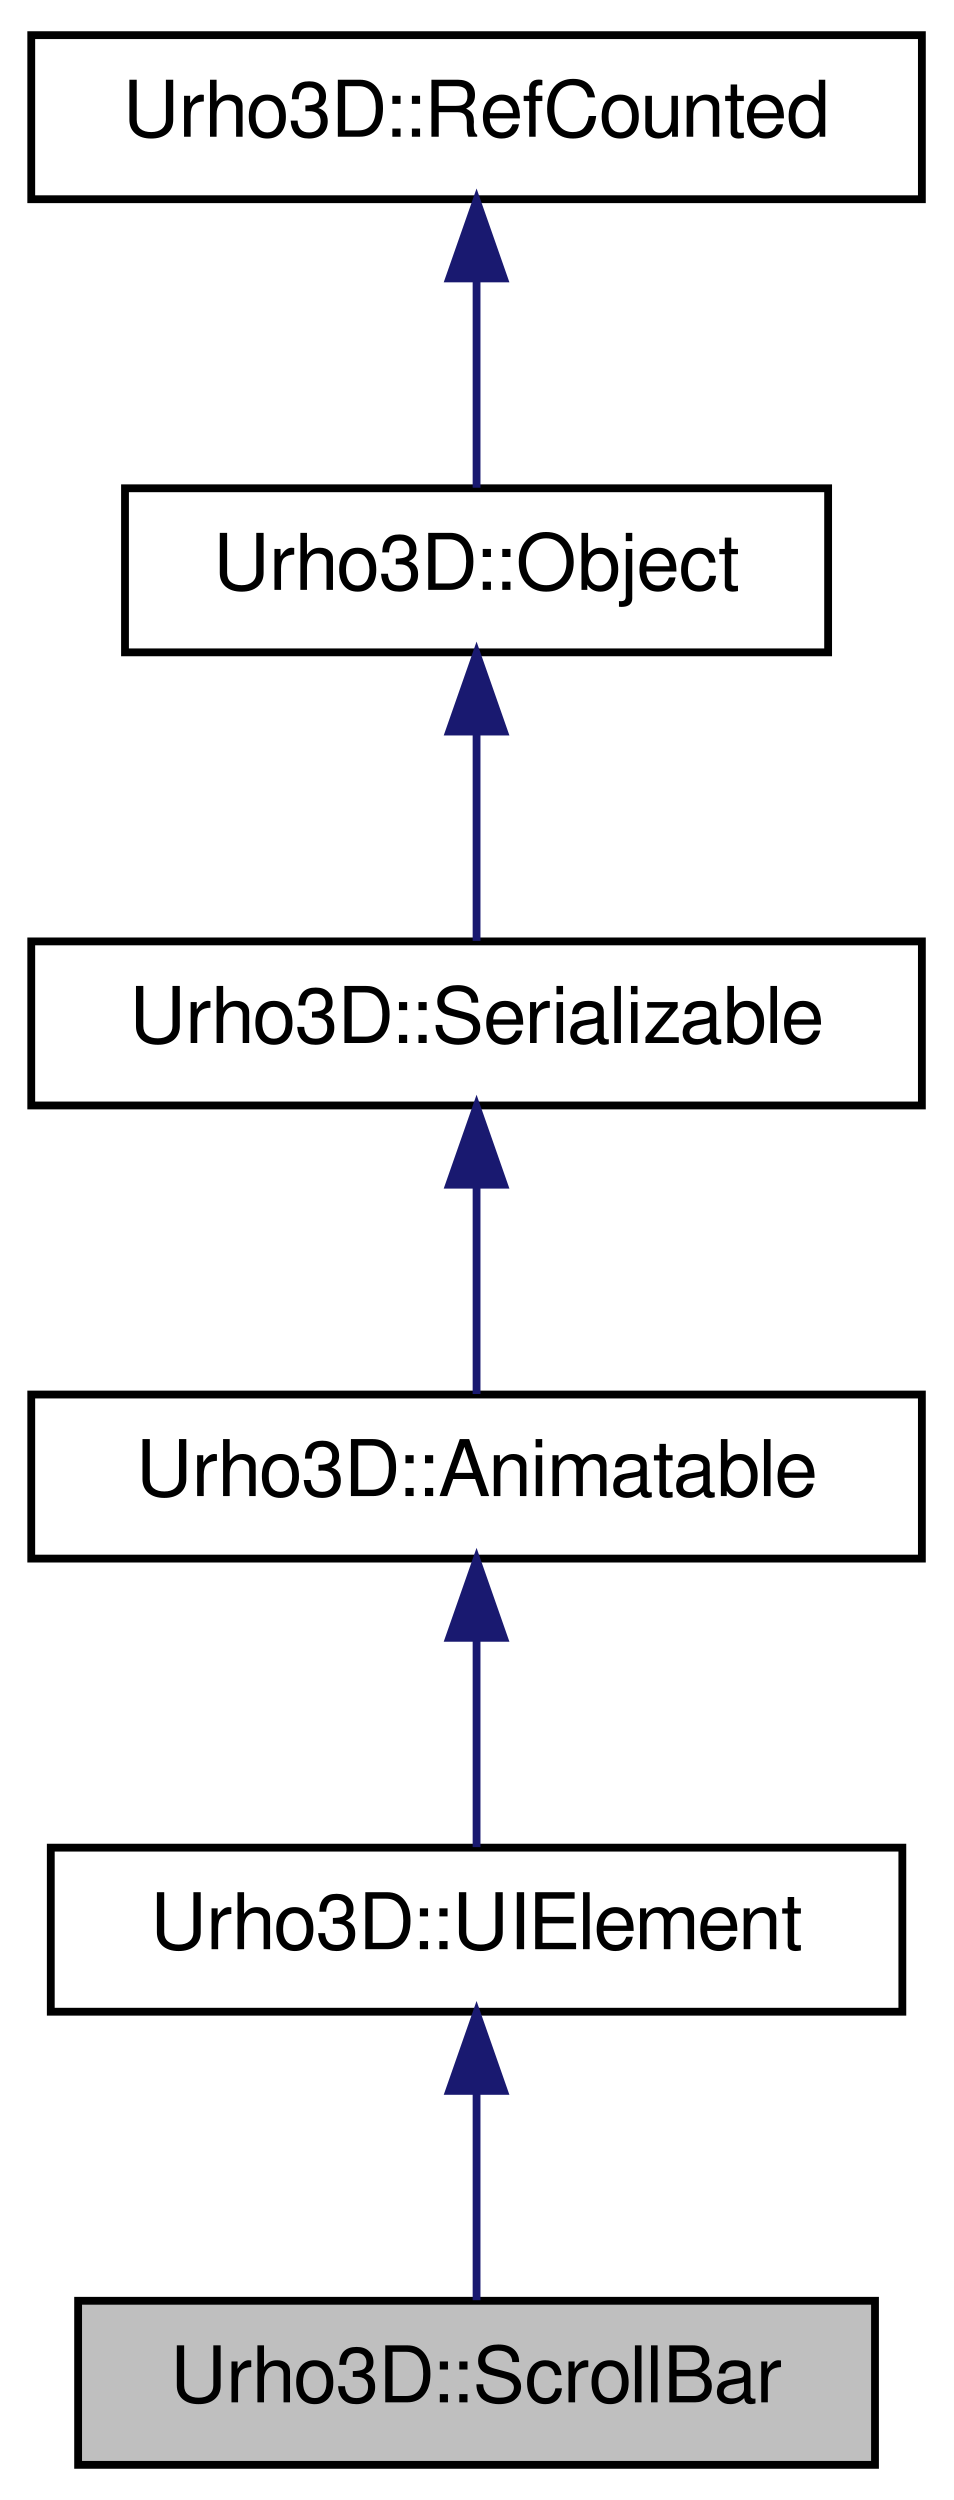
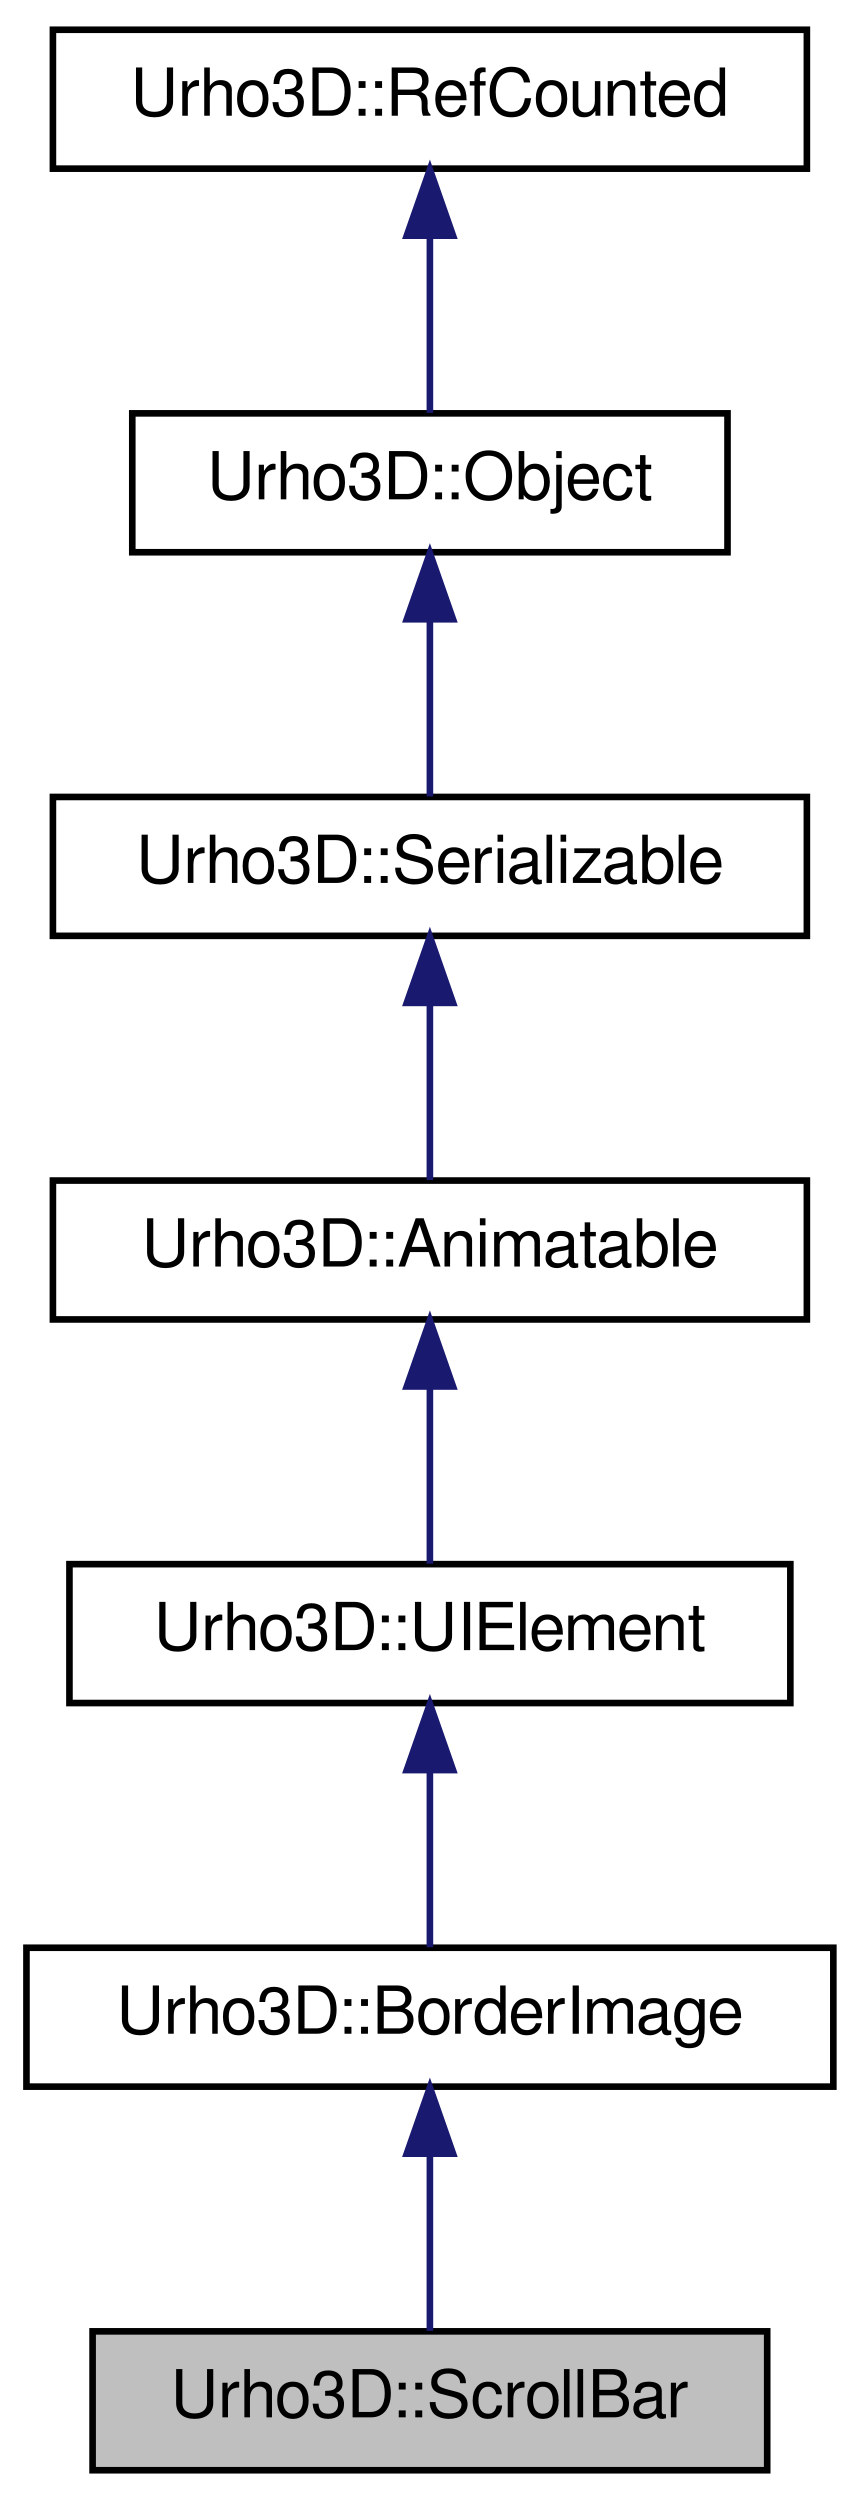
- <svg xmlns="http://www.w3.org/2000/svg" xmlns:xlink="http://www.w3.org/1999/xlink" width="122pt" height="320pt" viewBox="0.00 0.00 122.00 320.00">
-   <g id="graph1" class="graph" transform="scale(1 1) rotate(0) translate(4 316)">
+ <svg xmlns="http://www.w3.org/2000/svg" xmlns:xlink="http://www.w3.org/1999/xlink" width="130pt" height="378pt" viewBox="0.00 0.00 130.00 378.00">
+   <g id="graph1" class="graph" transform="scale(1 1) rotate(0) translate(4 374)">
    <g id="node1" class="node">
-       <polygon fill="#bfbfbf" stroke="black" points="6,-0.5 6,-21.5 108,-21.5 108,-0.5 6,-0.5" />
-       <text text-anchor="middle" x="57" y="-8.5" font-family="FreeSans" font-size="10.00">Urho3D::ScrollBar</text>
+       <polygon fill="#bfbfbf" stroke="black" points="10,-0.5 10,-21.5 112,-21.5 112,-0.5 10,-0.5" />
+       <text text-anchor="middle" x="61" y="-8.5" font-family="FreeSans" font-size="10.00">Urho3D::ScrollBar</text>
    </g>
    <g id="node2" class="node">
-       <a xlink:href="class_urho3_d_1_1_u_i_element.html" target="_top" xlink:title="Base class for UI elements.">
-         <polygon fill="none" stroke="black" points="2.5,-58.5 2.5,-79.5 111.5,-79.5 111.5,-58.5 2.5,-58.5" />
-         <text text-anchor="middle" x="57" y="-66.5" font-family="FreeSans" font-size="10.00">Urho3D::UIElement</text>
+       <a xlink:href="class_urho3_d_1_1_border_image.html" target="_top" xlink:title="Image UI element with optional border.">
+         <polygon fill="none" stroke="black" points="0,-58.5 0,-79.5 122,-79.5 122,-58.5 0,-58.5" />
+         <text text-anchor="middle" x="61" y="-66.5" font-family="FreeSans" font-size="10.00">Urho3D::BorderImage</text>
      </a>
    </g>
    <g id="edge2" class="edge">
-       <path fill="none" stroke="midnightblue" d="M57,-48.191C57,-39.168 57,-28.994 57,-21.571" />
-       <polygon fill="midnightblue" stroke="midnightblue" points="53.5,-48.362 57,-58.362 60.5,-48.362 53.5,-48.362" />
+       <path fill="none" stroke="midnightblue" d="M61,-48.191C61,-39.168 61,-28.994 61,-21.571" />
+       <polygon fill="midnightblue" stroke="midnightblue" points="57.5,-48.362 61,-58.362 64.5,-48.362 57.5,-48.362" />
    </g>
    <g id="node4" class="node">
-       <a xlink:href="class_urho3_d_1_1_animatable.html" target="_top" xlink:title="Base class for animatable object, an animatable object can be set animation on it's attributes...">
-         <polygon fill="none" stroke="black" points="0,-116.5 0,-137.5 114,-137.5 114,-116.5 0,-116.5" />
-         <text text-anchor="middle" x="57" y="-124.5" font-family="FreeSans" font-size="10.00">Urho3D::Animatable</text>
+       <a xlink:href="class_urho3_d_1_1_u_i_element.html" target="_top" xlink:title="Base class for UI elements.">
+         <polygon fill="none" stroke="black" points="6.5,-116.5 6.5,-137.5 115.5,-137.5 115.5,-116.5 6.5,-116.5" />
+         <text text-anchor="middle" x="61" y="-124.5" font-family="FreeSans" font-size="10.00">Urho3D::UIElement</text>
      </a>
    </g>
    <g id="edge4" class="edge">
-       <path fill="none" stroke="midnightblue" d="M57,-106.191C57,-97.168 57,-86.994 57,-79.571" />
-       <polygon fill="midnightblue" stroke="midnightblue" points="53.5,-106.362 57,-116.362 60.5,-106.362 53.5,-106.362" />
+       <path fill="none" stroke="midnightblue" d="M61,-106.191C61,-97.168 61,-86.994 61,-79.571" />
+       <polygon fill="midnightblue" stroke="midnightblue" points="57.5,-106.362 61,-116.362 64.5,-106.362 57.5,-106.362" />
    </g>
    <g id="node6" class="node">
-       <a xlink:href="class_urho3_d_1_1_serializable.html" target="_top" xlink:title="Base class for objects with automatic serialization through attributes.">
-         <polygon fill="none" stroke="black" points="0,-174.5 0,-195.5 114,-195.5 114,-174.5 0,-174.5" />
-         <text text-anchor="middle" x="57" y="-182.5" font-family="FreeSans" font-size="10.00">Urho3D::Serializable</text>
+       <a xlink:href="class_urho3_d_1_1_animatable.html" target="_top" xlink:title="Base class for animatable object, an animatable object can be set animation on it's attributes...">
+         <polygon fill="none" stroke="black" points="4,-174.5 4,-195.5 118,-195.5 118,-174.5 4,-174.5" />
+         <text text-anchor="middle" x="61" y="-182.5" font-family="FreeSans" font-size="10.00">Urho3D::Animatable</text>
      </a>
    </g>
    <g id="edge6" class="edge">
-       <path fill="none" stroke="midnightblue" d="M57,-164.191C57,-155.168 57,-144.994 57,-137.571" />
-       <polygon fill="midnightblue" stroke="midnightblue" points="53.5,-164.362 57,-174.362 60.5,-164.362 53.5,-164.362" />
+       <path fill="none" stroke="midnightblue" d="M61,-164.191C61,-155.168 61,-144.994 61,-137.571" />
+       <polygon fill="midnightblue" stroke="midnightblue" points="57.5,-164.362 61,-174.362 64.5,-164.362 57.5,-164.362" />
    </g>
    <g id="node8" class="node">
-       <a xlink:href="class_urho3_d_1_1_object.html" target="_top" xlink:title="Base class for objects with type identification, subsystem access and event sending/receiving capabil...">
-         <polygon fill="none" stroke="black" points="12,-232.5 12,-253.5 102,-253.5 102,-232.5 12,-232.5" />
-         <text text-anchor="middle" x="57" y="-240.5" font-family="FreeSans" font-size="10.00">Urho3D::Object</text>
+       <a xlink:href="class_urho3_d_1_1_serializable.html" target="_top" xlink:title="Base class for objects with automatic serialization through attributes.">
+         <polygon fill="none" stroke="black" points="4,-232.5 4,-253.5 118,-253.5 118,-232.5 4,-232.5" />
+         <text text-anchor="middle" x="61" y="-240.5" font-family="FreeSans" font-size="10.00">Urho3D::Serializable</text>
      </a>
    </g>
    <g id="edge8" class="edge">
-       <path fill="none" stroke="midnightblue" d="M57,-222.191C57,-213.168 57,-202.994 57,-195.571" />
-       <polygon fill="midnightblue" stroke="midnightblue" points="53.5,-222.362 57,-232.362 60.5,-222.362 53.5,-222.362" />
+       <path fill="none" stroke="midnightblue" d="M61,-222.191C61,-213.168 61,-202.994 61,-195.571" />
+       <polygon fill="midnightblue" stroke="midnightblue" points="57.5,-222.362 61,-232.362 64.5,-222.362 57.5,-222.362" />
    </g>
    <g id="node10" class="node">
-       <a xlink:href="class_urho3_d_1_1_ref_counted.html" target="_top" xlink:title="Base class for intrusively reference-counted objects. These are noncopyable and non-assignable.">
-         <polygon fill="none" stroke="black" points="0,-290.5 0,-311.5 114,-311.5 114,-290.5 0,-290.5" />
-         <text text-anchor="middle" x="57" y="-298.5" font-family="FreeSans" font-size="10.00">Urho3D::RefCounted</text>
+       <a xlink:href="class_urho3_d_1_1_object.html" target="_top" xlink:title="Base class for objects with type identification, subsystem access and event sending/receiving capabil...">
+         <polygon fill="none" stroke="black" points="16,-290.5 16,-311.5 106,-311.5 106,-290.5 16,-290.5" />
+         <text text-anchor="middle" x="61" y="-298.5" font-family="FreeSans" font-size="10.00">Urho3D::Object</text>
      </a>
    </g>
    <g id="edge10" class="edge">
-       <path fill="none" stroke="midnightblue" d="M57,-280.191C57,-271.168 57,-260.994 57,-253.571" />
-       <polygon fill="midnightblue" stroke="midnightblue" points="53.5,-280.362 57,-290.362 60.5,-280.362 53.5,-280.362" />
+       <path fill="none" stroke="midnightblue" d="M61,-280.191C61,-271.168 61,-260.994 61,-253.571" />
+       <polygon fill="midnightblue" stroke="midnightblue" points="57.5,-280.362 61,-290.362 64.5,-280.362 57.5,-280.362" />
+     </g>
+     <g id="node12" class="node">
+       <a xlink:href="class_urho3_d_1_1_ref_counted.html" target="_top" xlink:title="Base class for intrusively reference-counted objects. These are noncopyable and non-assignable.">
+         <polygon fill="none" stroke="black" points="4,-348.5 4,-369.5 118,-369.5 118,-348.5 4,-348.5" />
+         <text text-anchor="middle" x="61" y="-356.5" font-family="FreeSans" font-size="10.00">Urho3D::RefCounted</text>
+       </a>
+     </g>
+     <g id="edge12" class="edge">
+       <path fill="none" stroke="midnightblue" d="M61,-338.191C61,-329.168 61,-318.994 61,-311.571" />
+       <polygon fill="midnightblue" stroke="midnightblue" points="57.5,-338.362 61,-348.362 64.5,-338.362 57.5,-338.362" />
    </g>
  </g>
</svg>
